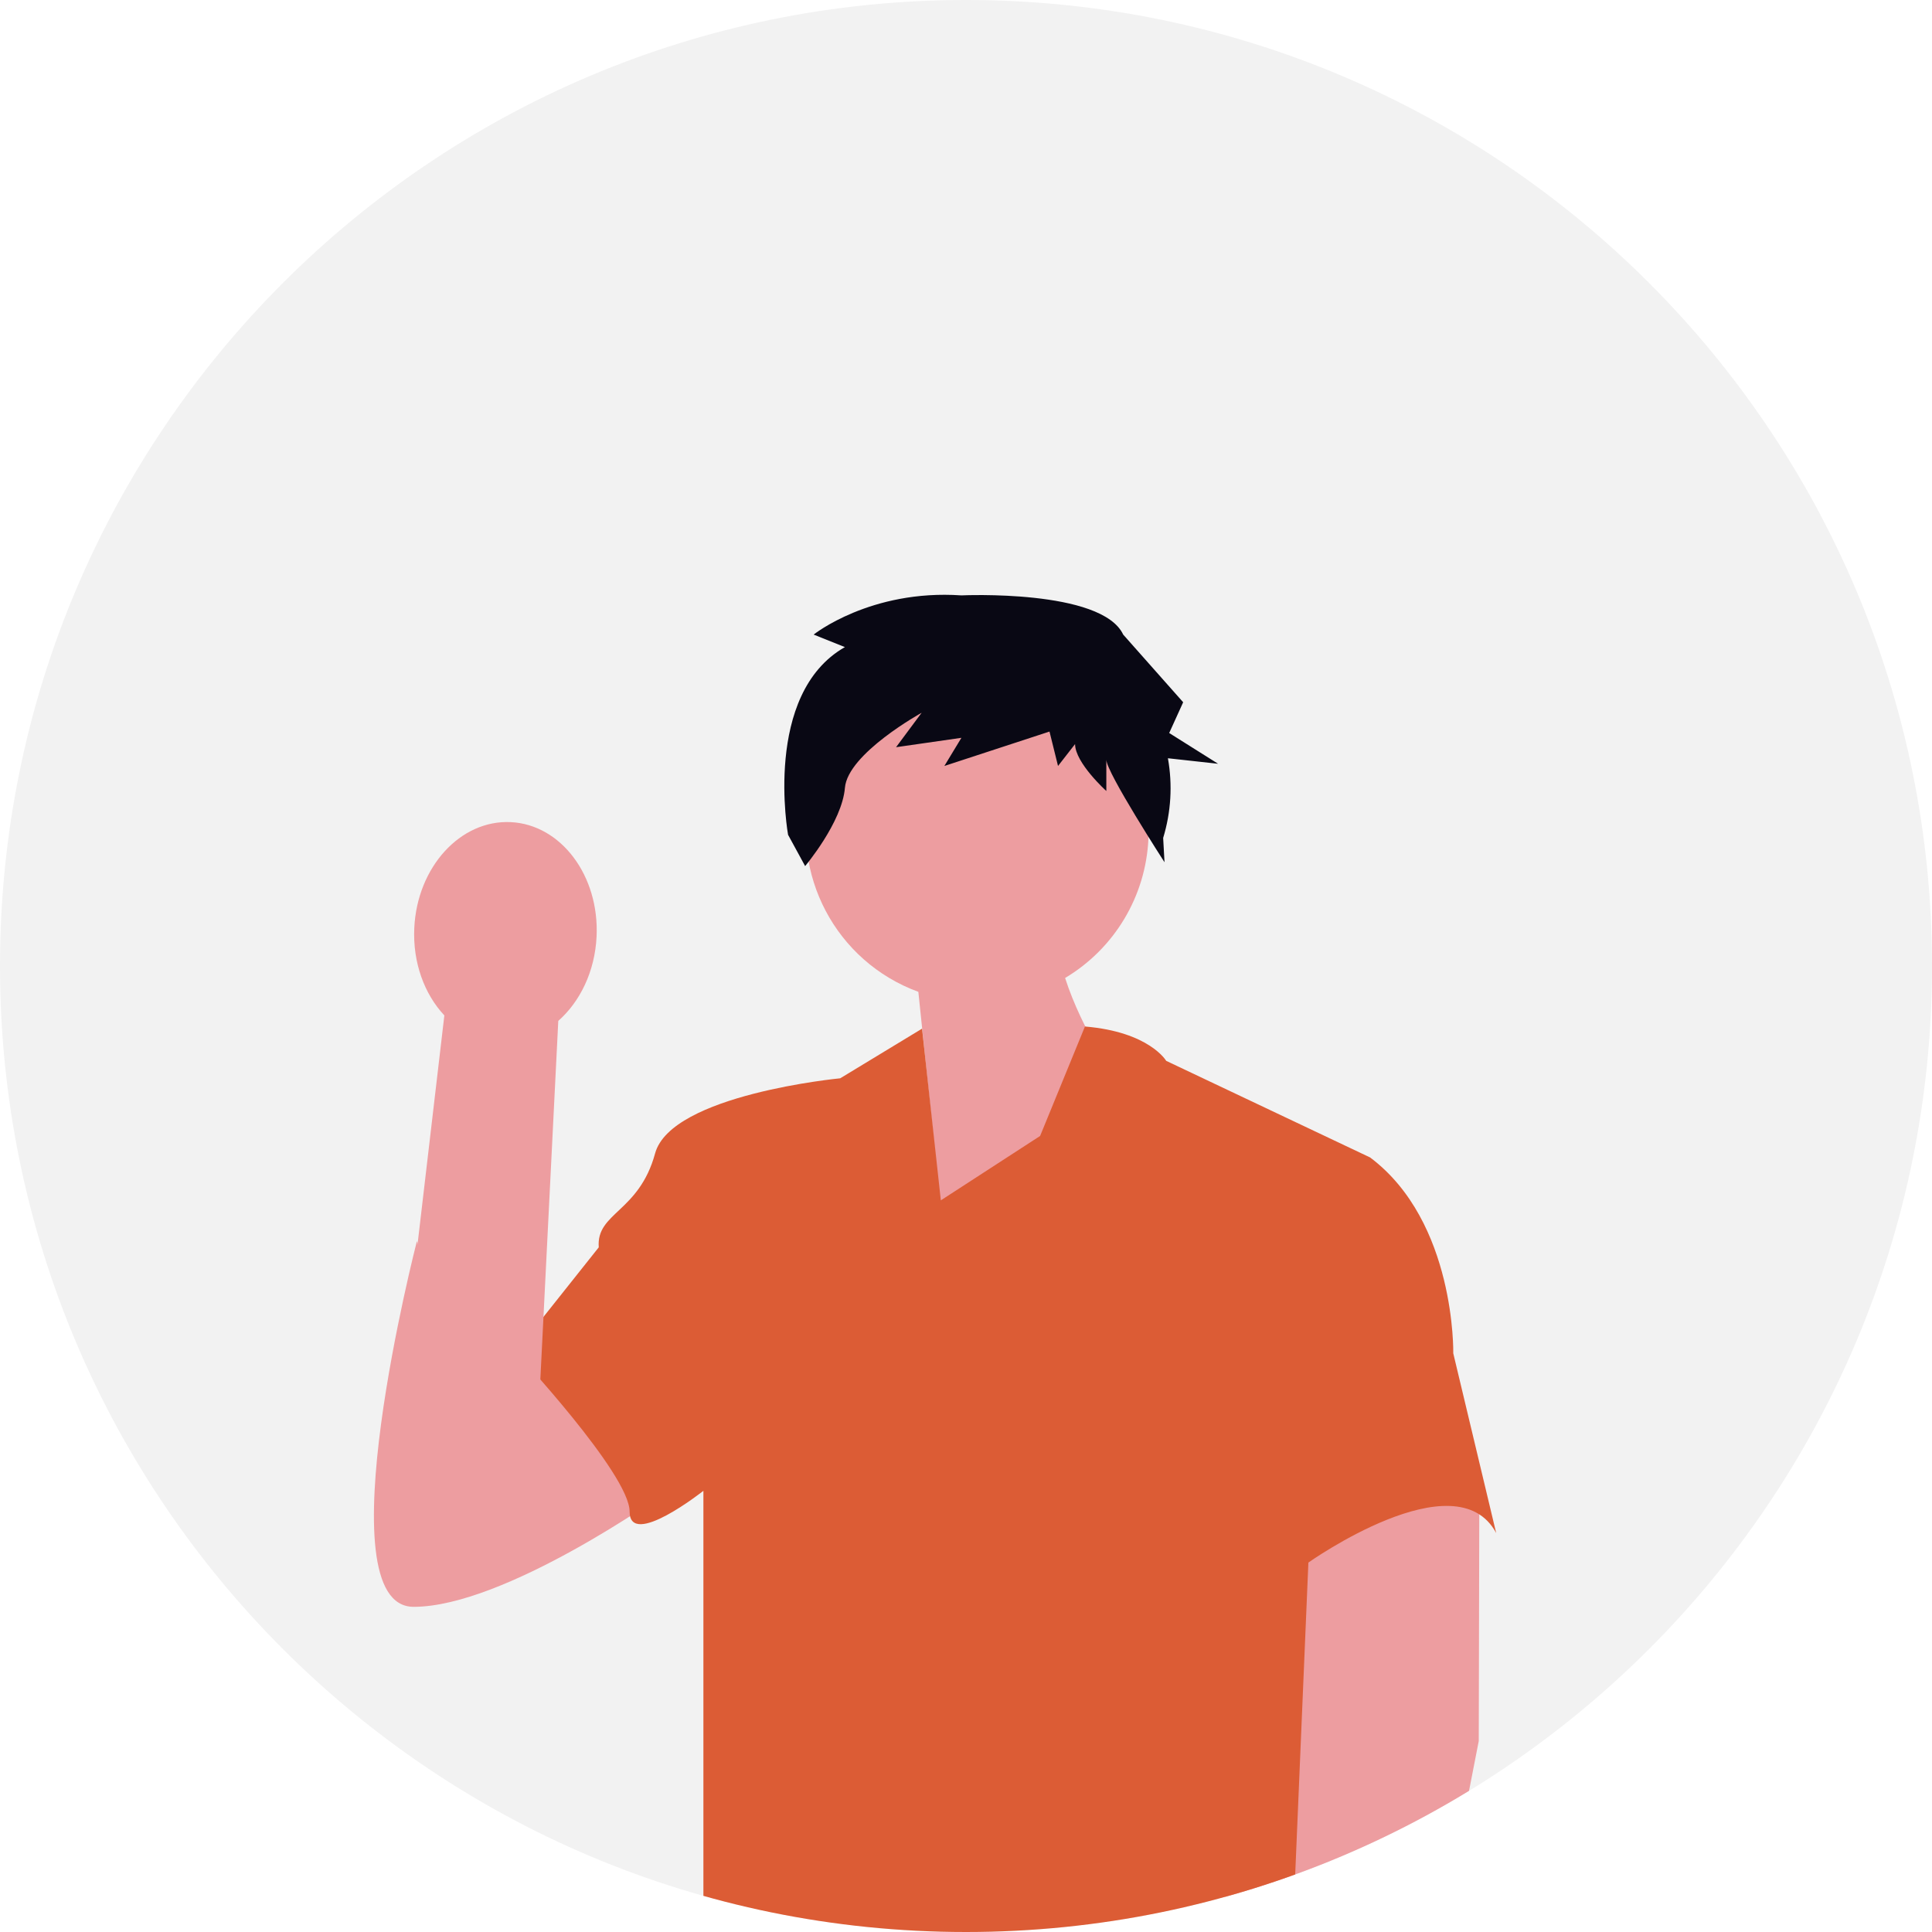
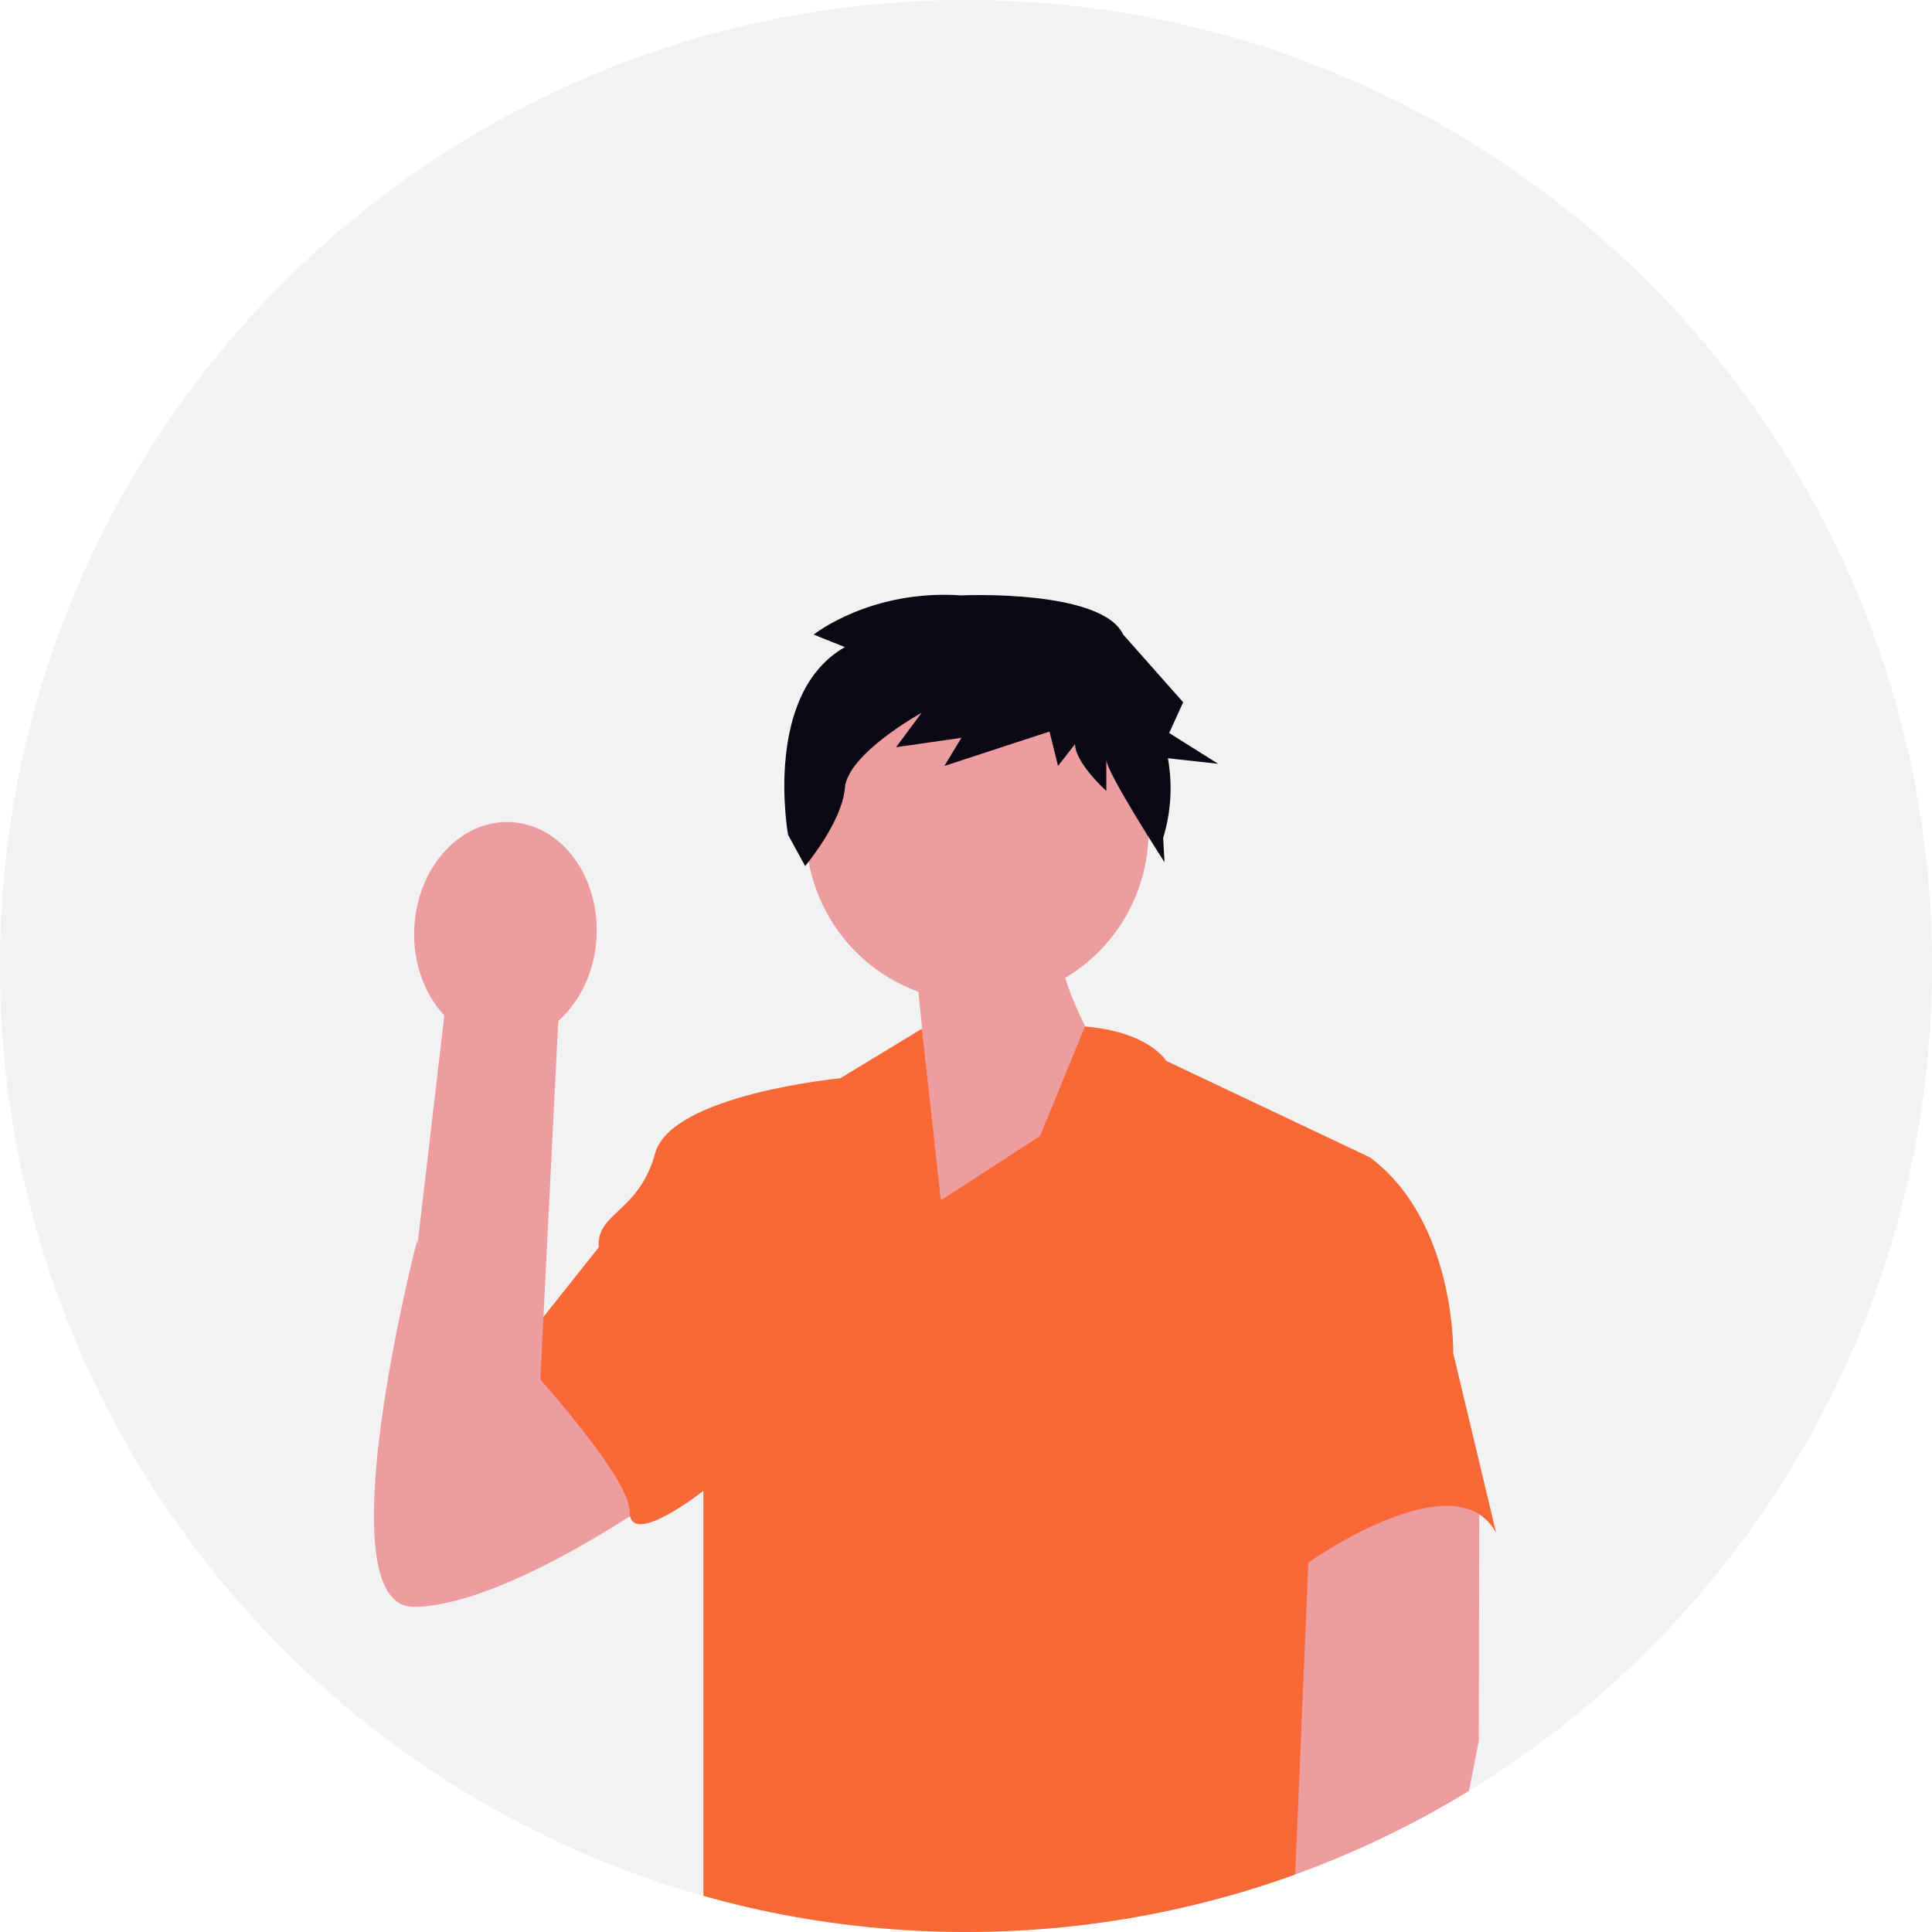
<svg xmlns="http://www.w3.org/2000/svg" width="640" height="640" viewBox="0 0 640 640" role="img" artist="Katerina Limpitsouni" source="https://undraw.co/">
  <defs>
    <clipPath id="a-84">
      <circle cx="320" cy="320" r="320" transform="translate(1131 211)" fill="none" stroke="#707070" stroke-width="1" />
    </clipPath>
  </defs>
  <g transform="translate(-605 -80)">
    <circle cx="320" cy="320" r="320" transform="translate(605 80)" fill="#f2f2f2" />
    <g transform="translate(-526 -131)" clip-path="url(#a-84)">
      <path d="M308.917,275.306a56.766,56.766,0,1,0-76.214,50.68l7.587,72.956,58.052-43.966s-11.356-15.94-17.023-33.58A56.7,56.7,0,0,0,308.917,275.306Z" transform="translate(1202.512 213.572)" fill="#ed9da0" />
      <path d="M40.4,521.694l-16.694-55.37s-31.3,121.137-1.081,121.137,82.654-37.327,82.654-37.327L65.141,501.289Z" transform="translate(1245.398 155.822)" fill="#ed9da0" />
      <path d="M459.466,572.6l-.193,83.81-12.25,62.834-74.1-.177,30.356-141.756Z" transform="translate(1161.584 131.316)" fill="#ed9da0" />
-       <path d="M205.109,374.625,178,391.067s-55.991,5.332-61.324,24.885S97.125,435.5,98.014,447.059L70.463,481.72s37.772,40.438,37.772,52.881,24.441-6.879,24.441-6.879V673.867H327.914l5.175-122.38s48.881-34.661,62.213-9.776l-14.22-59.546s.889-43.549-27.551-64.879l-67.545-32s-5.584-9.6-26.914-11.377l-14.857,36.262-32.884,21.33Z" transform="translate(1231.332 177.133)" fill="#dc5c35" />
+       <path d="M205.109,374.625,178,391.067s-55.991,5.332-61.324,24.885S97.125,435.5,98.014,447.059L70.463,481.72s37.772,40.438,37.772,52.881,24.441-6.879,24.441-6.879V673.867H327.914l5.175-122.38s48.881-34.661,62.213-9.776l-14.22-59.546s.889-43.549-27.551-64.879l-67.545-32s-5.584-9.6-26.914-11.377l-14.857,36.262-32.884,21.33Z" transform="translate(1231.332 177.133)" fill="#F96837" />
      <path d="M72.54,351.749,65.678,488.9l-47.541,3.285L34.8,349.941c-6.576-7.017-10.511-17.481-9.959-29,.965-20.149,15.265-35.835,31.94-35.036s29.41,17.78,28.444,37.929C84.674,335.353,79.756,345.393,72.54,351.749Z" transform="translate(1243.398 197.434)" fill="#ed9da0" />
      <path d="M460.626,274.851l-10.355-4.145s18.826-15.054,48.948-12.981c0,0,46.455-2.167,53.593,12.981l19.868,22.418-4.628,10.191,16.2,10.19-16.626-1.83a56.391,56.391,0,0,1-1.573,26.392l.446,8.055s-19.272-29.818-19.272-33.963v10.363s-10.354-9.327-10.354-15.545l-5.648,7.254-2.824-11.4-34.828,11.4,5.648-9.327-21.65,3.109,8.472-11.4s-24.474,13.472-25.415,24.872-13.178,25.908-13.178,25.908L441.8,337.031S433.328,290.4,460.626,274.851Z" transform="translate(950.26 150.506)" fill="#090814" />
    </g>
  </g>
</svg>
